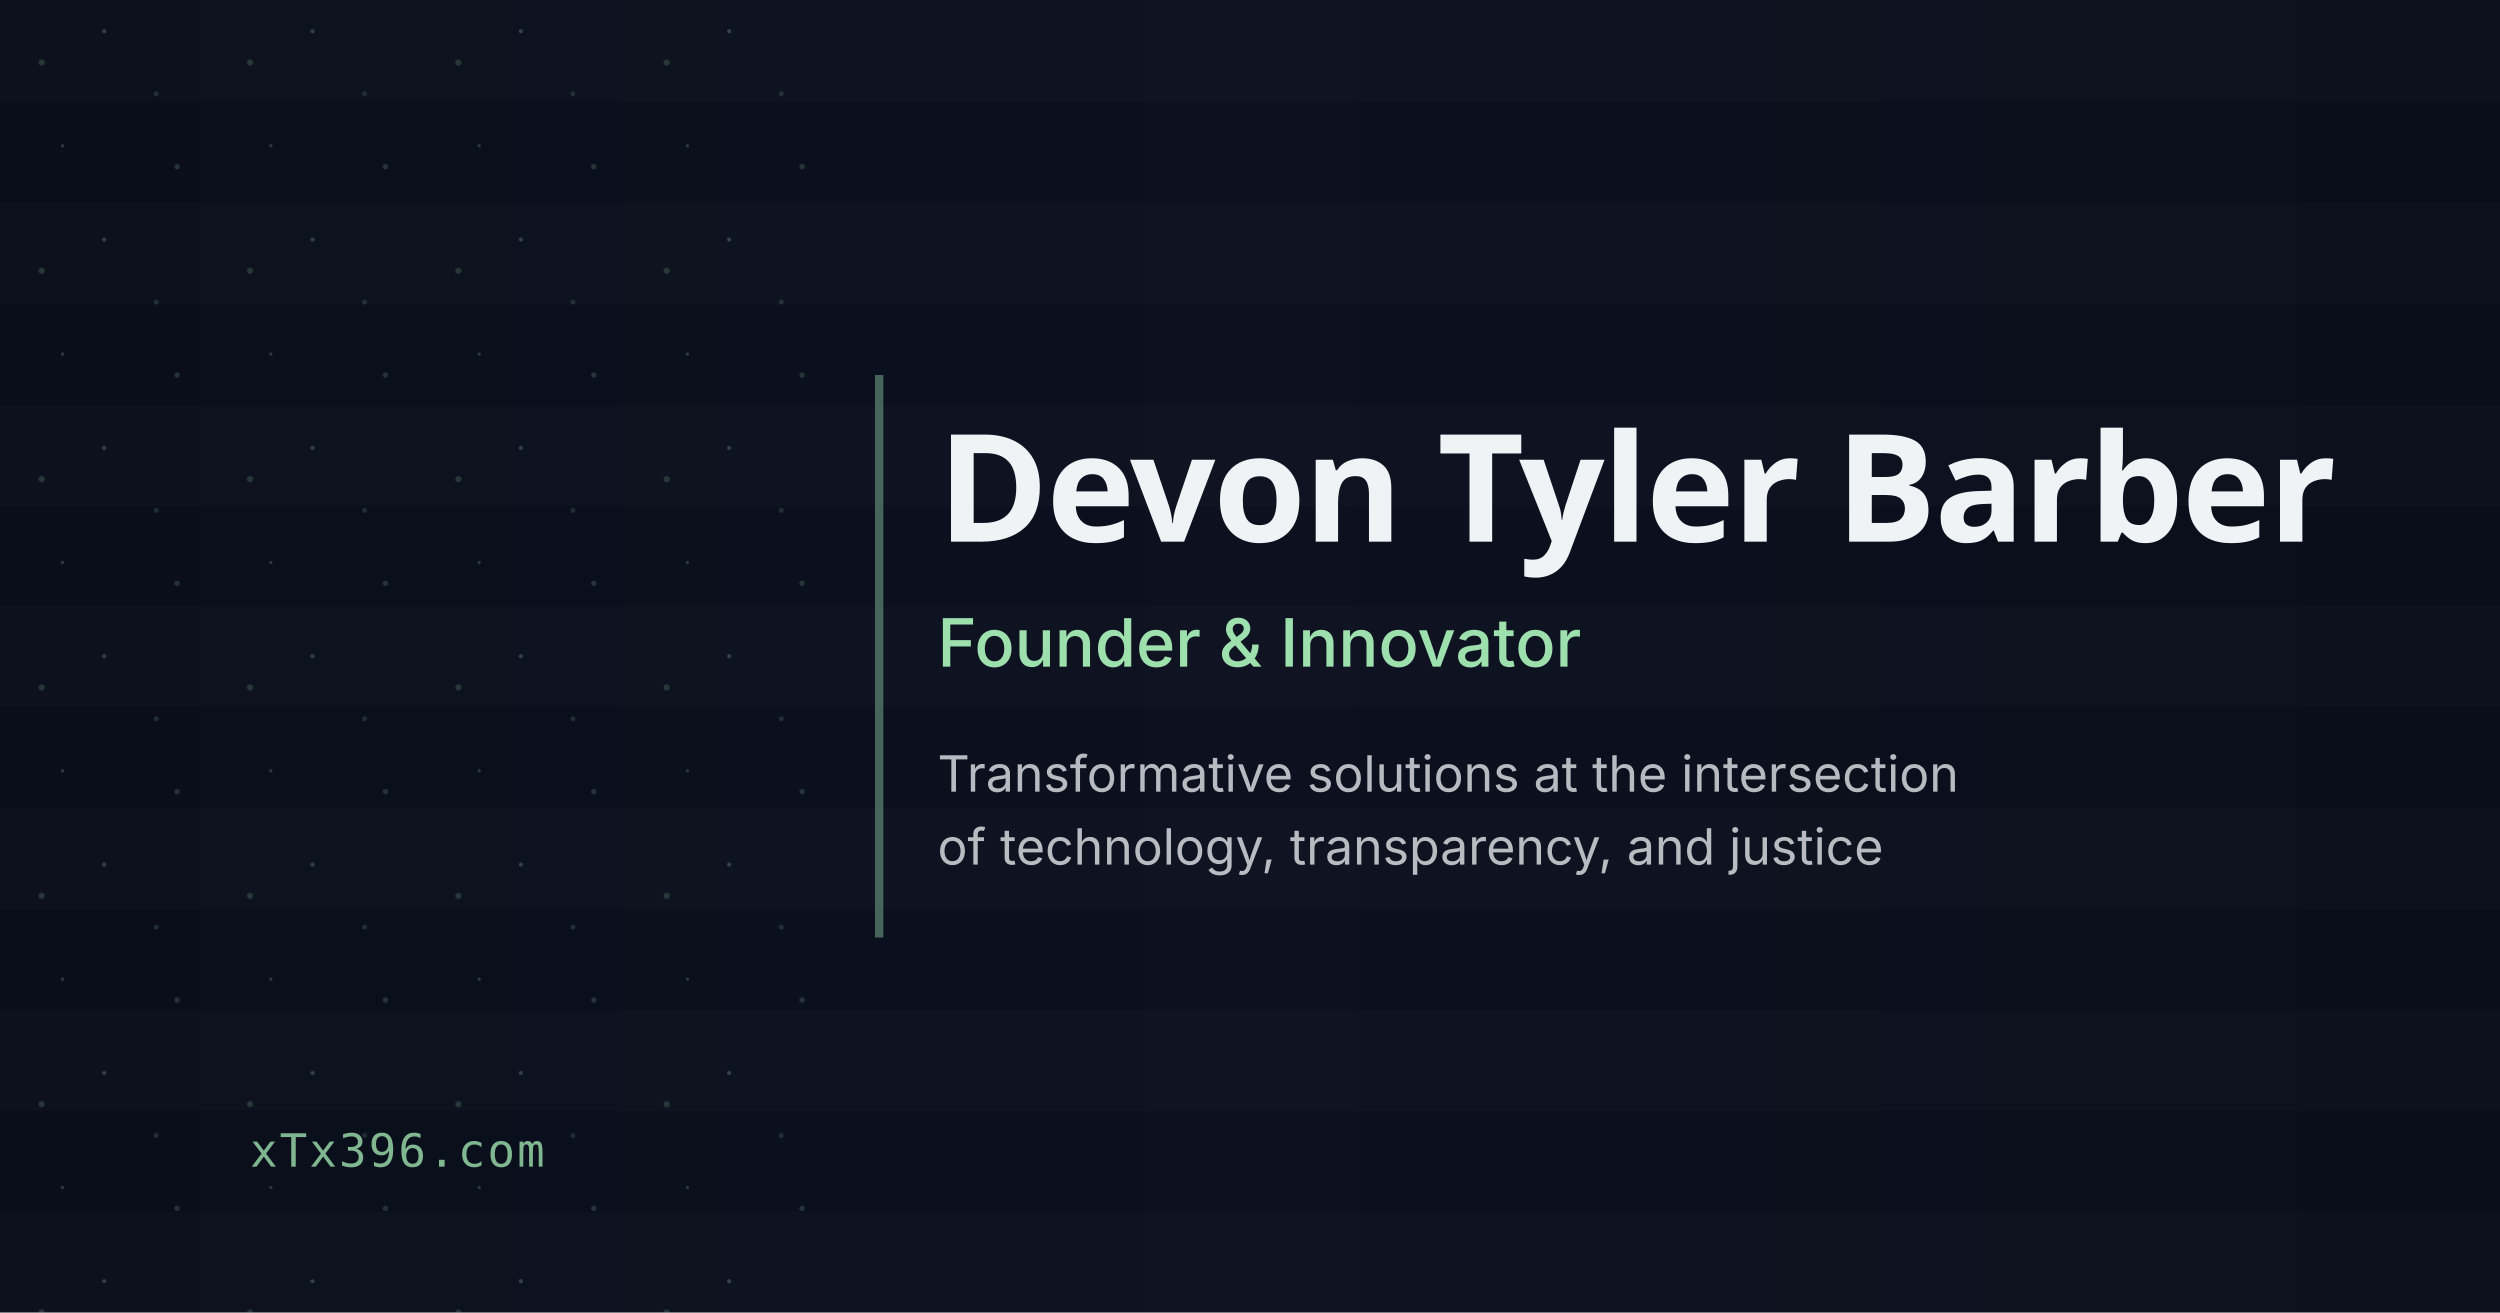
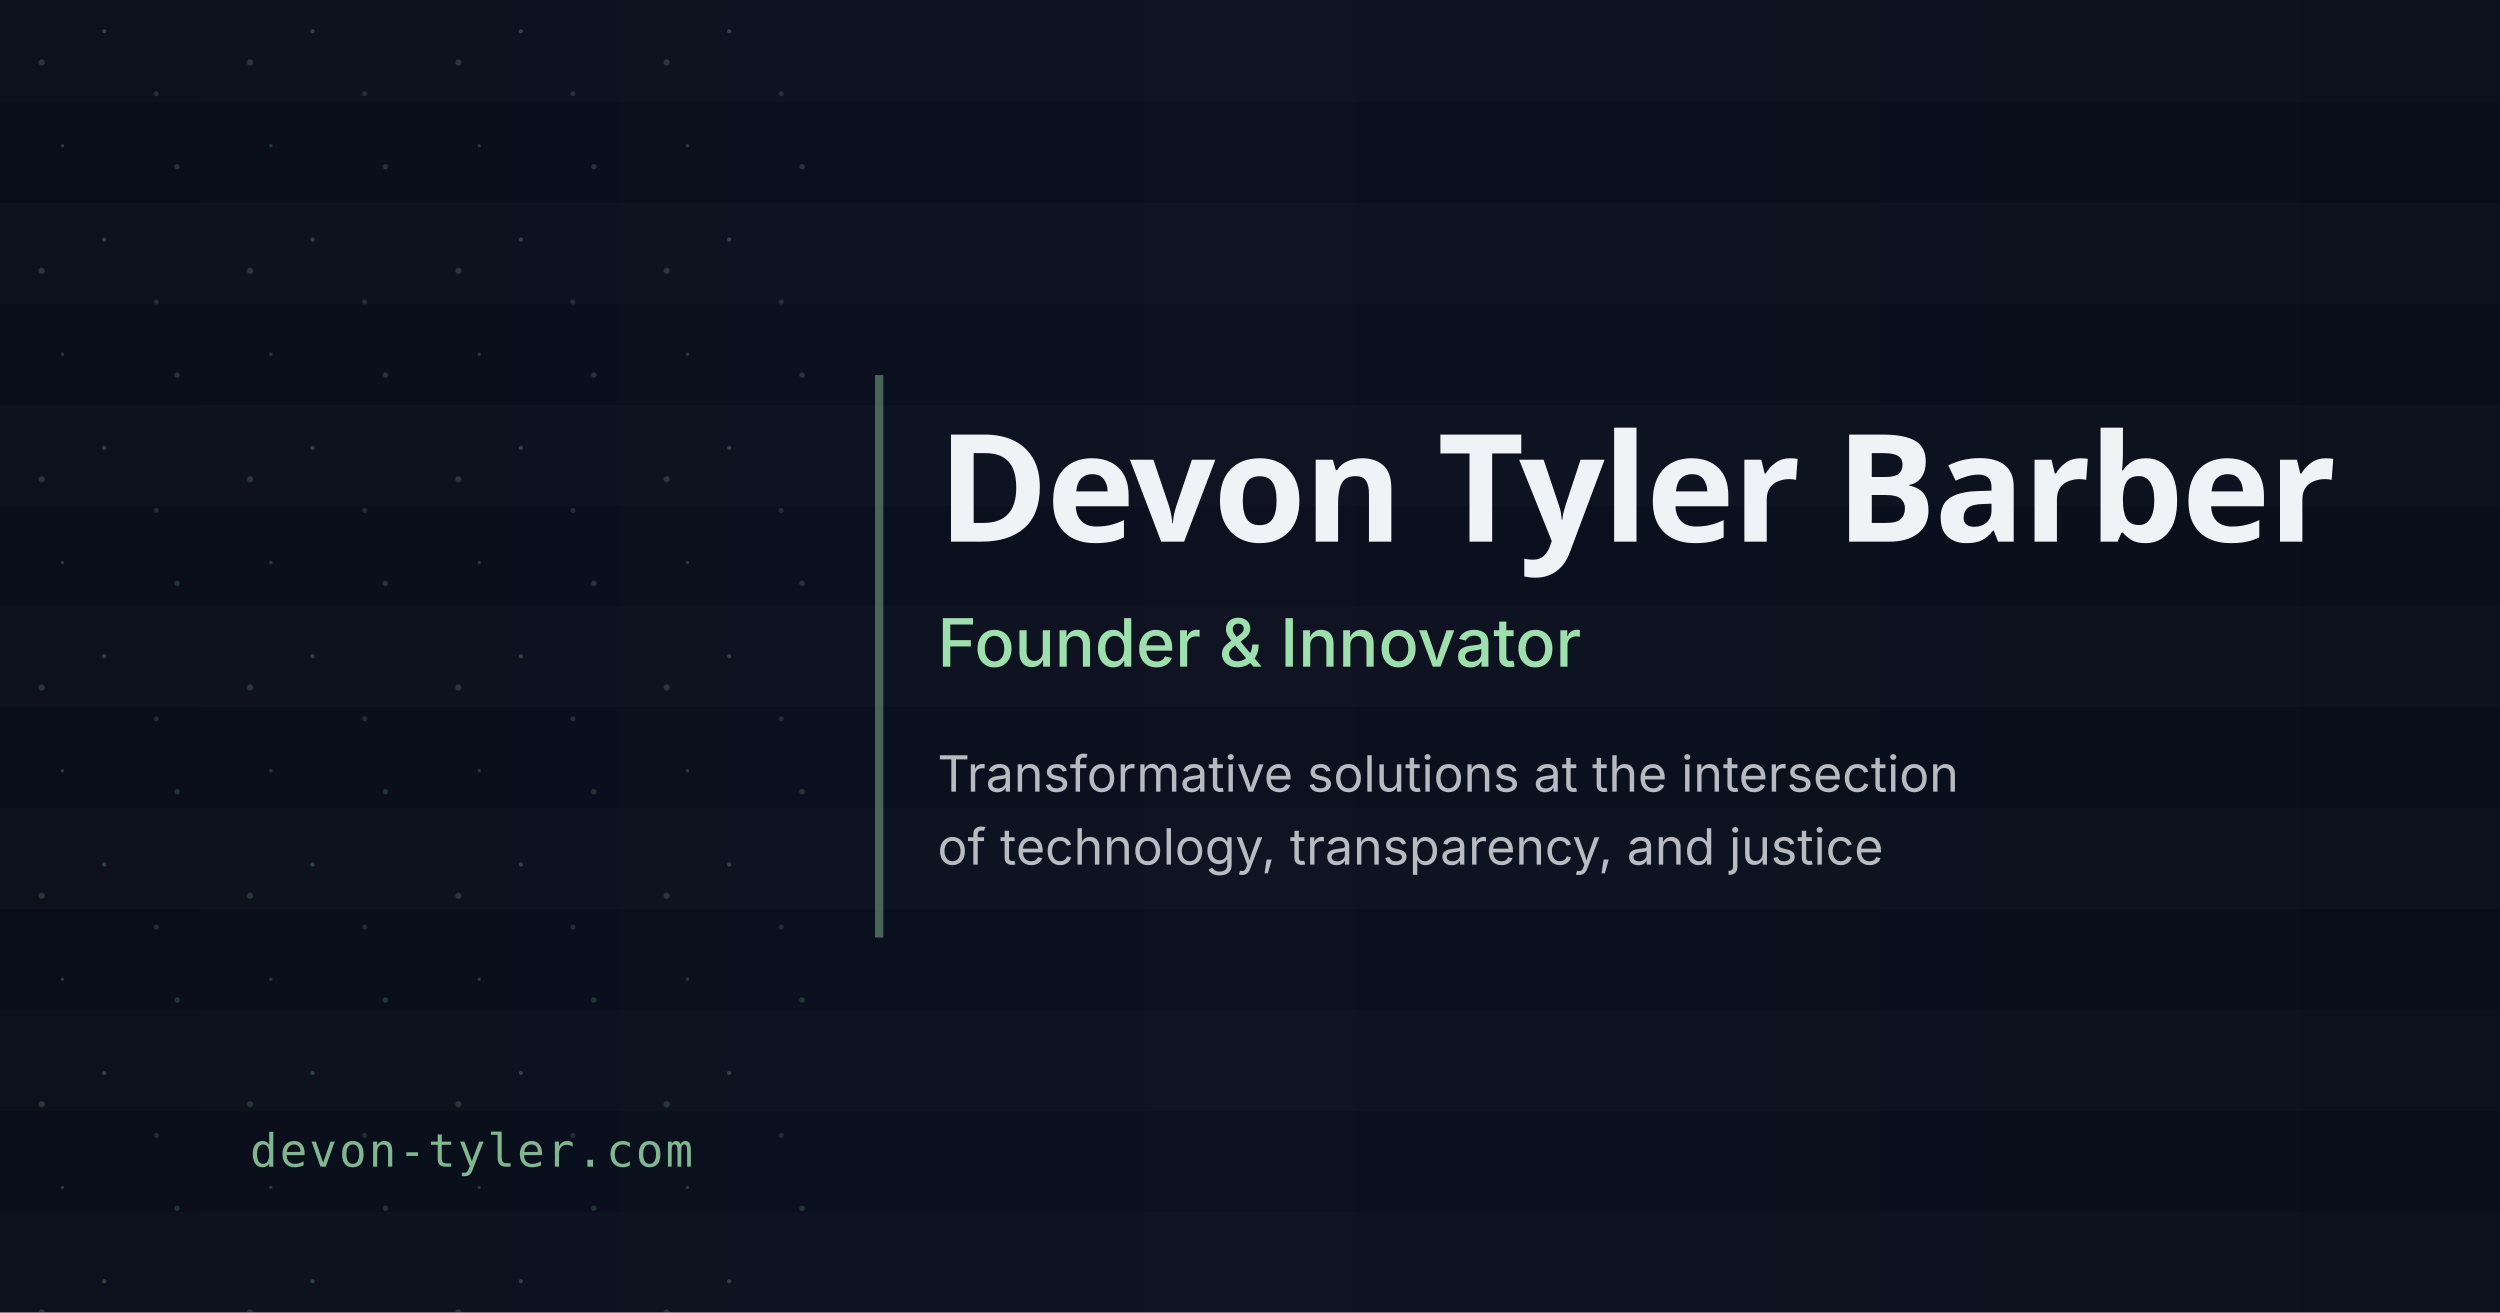
<svg xmlns="http://www.w3.org/2000/svg" width="1200" height="630">
  <defs>
    <linearGradient id="bgGradient" x1="0%" y1="0%" x2="100%" y2="0%">
      <stop offset="0%" style="stop-color:#0a0e1a;stop-opacity:1" />
      <stop offset="50%" style="stop-color:#0d1120;stop-opacity:1" />
      <stop offset="100%" style="stop-color:#0a0e1a;stop-opacity:1" />
    </linearGradient>
    <linearGradient id="stripes" x1="0%" y1="0%" x2="0%" y2="100%">
      <stop offset="0%" style="stop-color:#1a2030;stop-opacity:1" />
      <stop offset="7.7%" style="stop-color:#1a2030;stop-opacity:1" />
      <stop offset="7.7%" style="stop-color:#0a0e1a;stop-opacity:1" />
      <stop offset="15.4%" style="stop-color:#0a0e1a;stop-opacity:1" />
      <stop offset="15.4%" style="stop-color:#1a2030;stop-opacity:1" />
      <stop offset="23.1%" style="stop-color:#1a2030;stop-opacity:1" />
      <stop offset="23.1%" style="stop-color:#0a0e1a;stop-opacity:1" />
      <stop offset="30.8%" style="stop-color:#0a0e1a;stop-opacity:1" />
      <stop offset="30.8%" style="stop-color:#1a2030;stop-opacity:1" />
      <stop offset="38.5%" style="stop-color:#1a2030;stop-opacity:1" />
      <stop offset="38.5%" style="stop-color:#0a0e1a;stop-opacity:1" />
      <stop offset="46.2%" style="stop-color:#0a0e1a;stop-opacity:1" />
      <stop offset="46.2%" style="stop-color:#1a2030;stop-opacity:1" />
      <stop offset="53.9%" style="stop-color:#1a2030;stop-opacity:1" />
      <stop offset="53.9%" style="stop-color:#0a0e1a;stop-opacity:1" />
      <stop offset="61.6%" style="stop-color:#0a0e1a;stop-opacity:1" />
      <stop offset="61.6%" style="stop-color:#1a2030;stop-opacity:1" />
      <stop offset="69.3%" style="stop-color:#1a2030;stop-opacity:1" />
      <stop offset="69.3%" style="stop-color:#0a0e1a;stop-opacity:1" />
      <stop offset="77%" style="stop-color:#0a0e1a;stop-opacity:1" />
      <stop offset="77%" style="stop-color:#1a2030;stop-opacity:1" />
      <stop offset="84.7%" style="stop-color:#1a2030;stop-opacity:1" />
      <stop offset="84.7%" style="stop-color:#0a0e1a;stop-opacity:1" />
      <stop offset="92.4%" style="stop-color:#0a0e1a;stop-opacity:1" />
      <stop offset="92.4%" style="stop-color:#1a2030;stop-opacity:1" />
      <stop offset="100%" style="stop-color:#1a2030;stop-opacity:1" />
    </linearGradient>
    <pattern id="stars" x="0" y="0" width="100" height="100" patternUnits="userSpaceOnUse">
      <circle cx="20" cy="30" r="1.5" fill="rgba(157, 224, 173, 0.3)" />
      <circle cx="50" cy="15" r="1" fill="rgba(157, 224, 173, 0.4)" />
      <circle cx="75" cy="45" r="1.2" fill="rgba(157, 224, 173, 0.25)" />
      <circle cx="30" cy="70" r="0.8" fill="rgba(157, 224, 173, 0.35)" />
      <circle cx="85" cy="80" r="1.3" fill="rgba(157, 224, 173, 0.3)" />
    </pattern>
  </defs>
  <rect width="1200" height="630" fill="url(#bgGradient)" />
  <rect width="1200" height="630" fill="url(#stripes)" opacity="0.15" />
  <rect x="0" y="0" width="400" height="630" fill="url(#stars)" opacity="0.6" />
  <rect x="420" y="180" width="4" height="270" fill="#9de0ad" opacity="0.4" />
  <text x="450" y="260" font-family="Space Grotesk, system-ui, sans-serif" font-size="72" font-weight="700" fill="#f0f3f5" letter-spacing="-1">Devon Tyler Barber</text>
  <text x="450" y="320" font-family="Inter, system-ui, sans-serif" font-size="32" font-weight="500" fill="#9de0ad">Founder &amp; Innovator</text>
  <text x="450" y="380" font-family="Inter, system-ui, sans-serif" font-size="24" font-weight="400" fill="rgba(240, 243, 245, 0.75)">Transformative solutions at the intersection</text>
  <text x="450" y="415" font-family="Inter, system-ui, sans-serif" font-size="24" font-weight="400" fill="rgba(240, 243, 245, 0.75)">of technology, transparency, and justice</text>
-   <text x="120" y="560" font-family="JetBrains Mono, monospace" font-size="22" font-weight="500" fill="rgba(157, 224, 173, 0.8)" letter-spacing="1">xTx396.com</text>
+   <text x="120" y="560" font-family="JetBrains Mono, monospace" font-size="22" font-weight="500" fill="rgba(157, 224, 173, 0.8)" letter-spacing="1">devon-tyler.com</text>
</svg>
